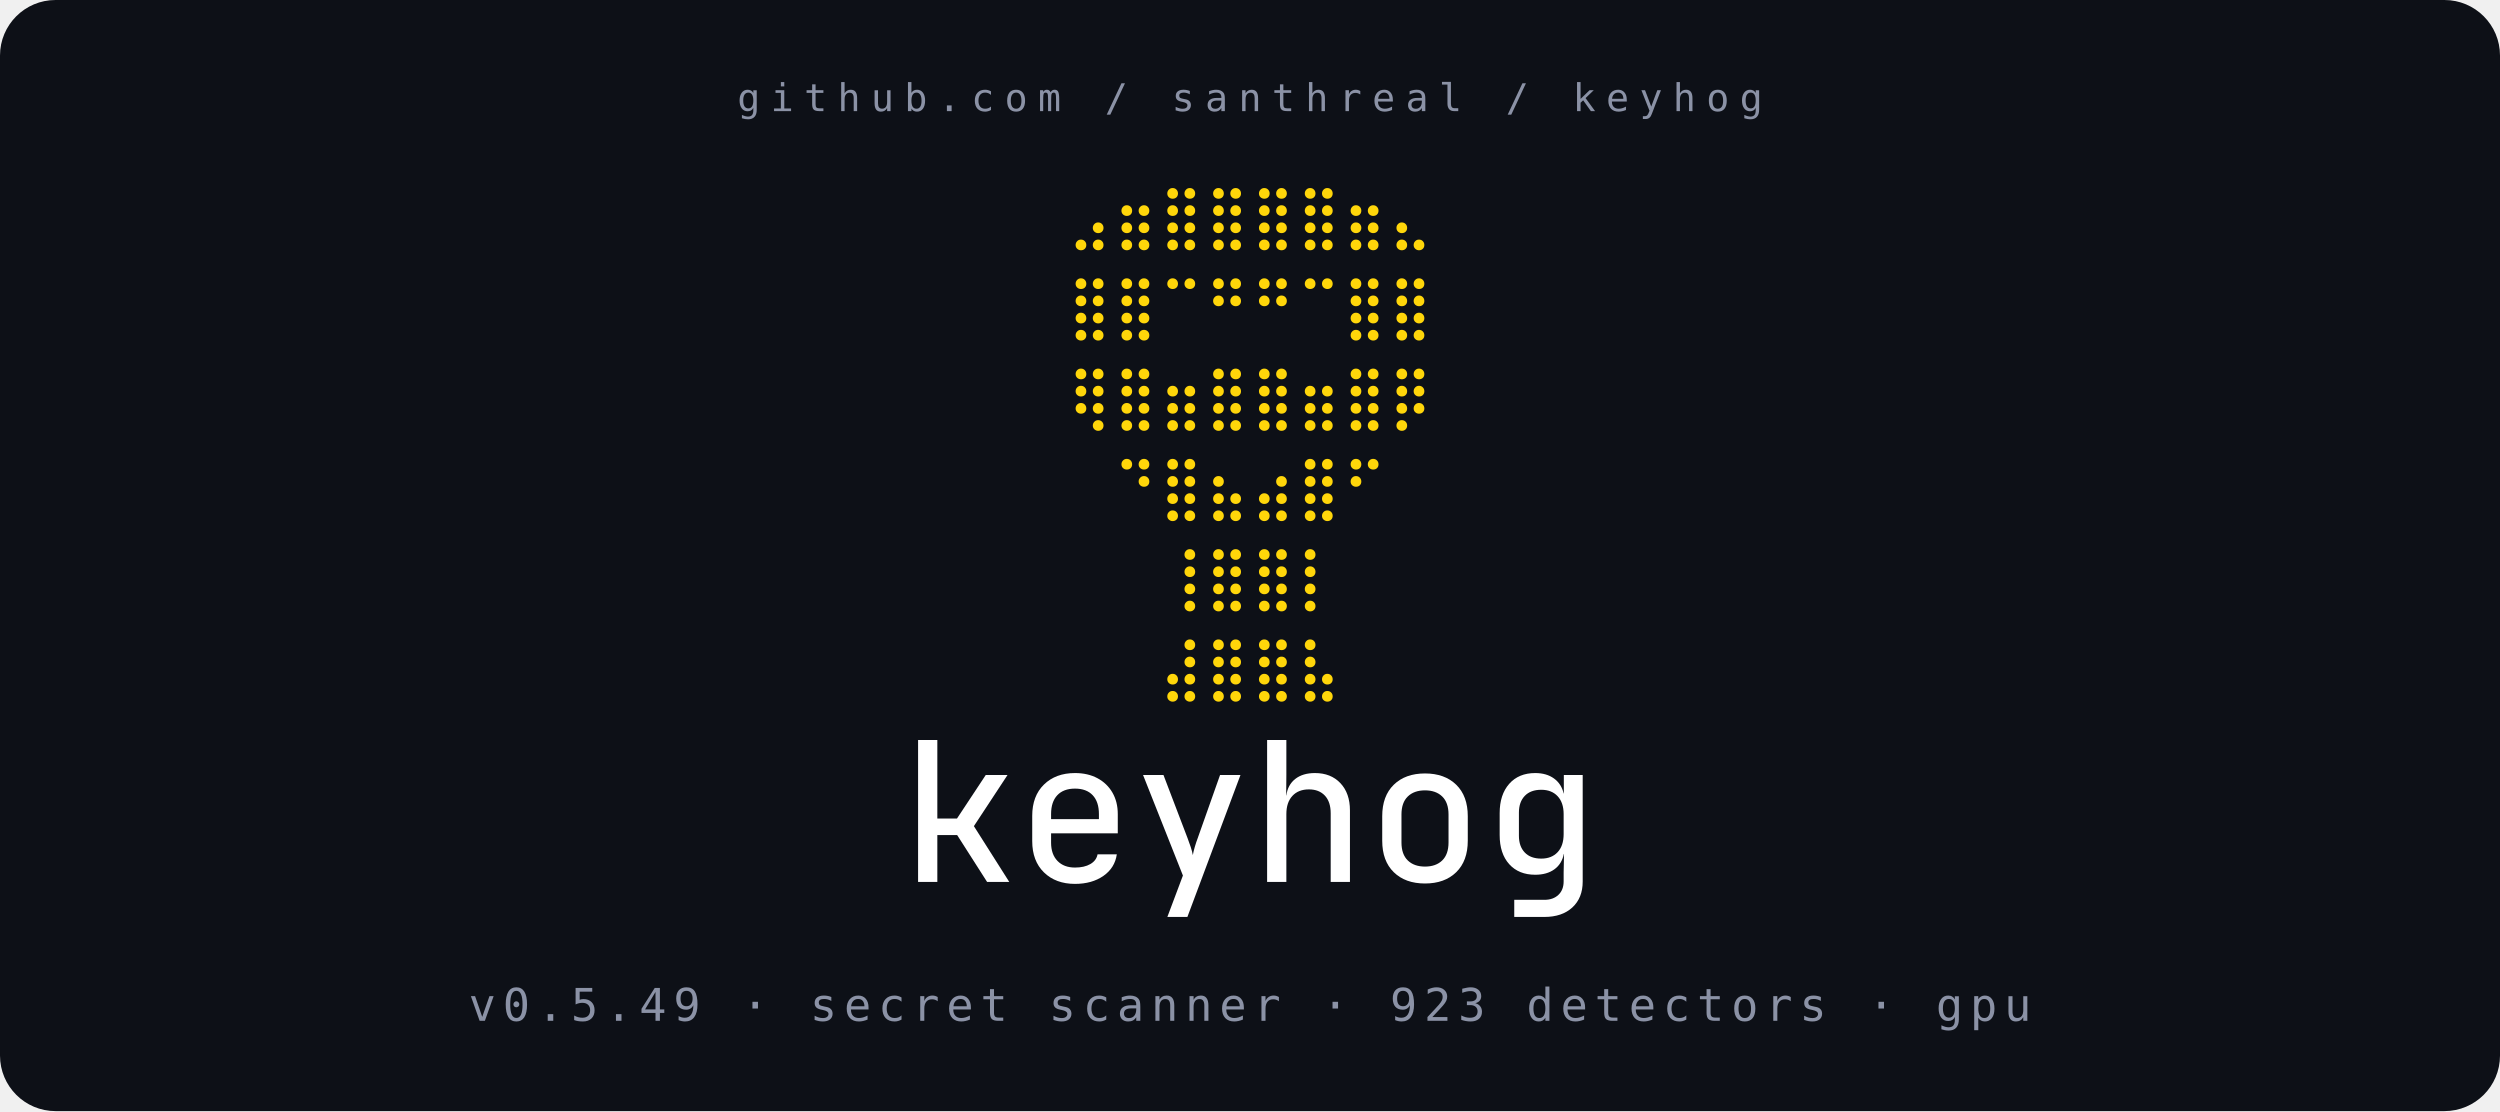
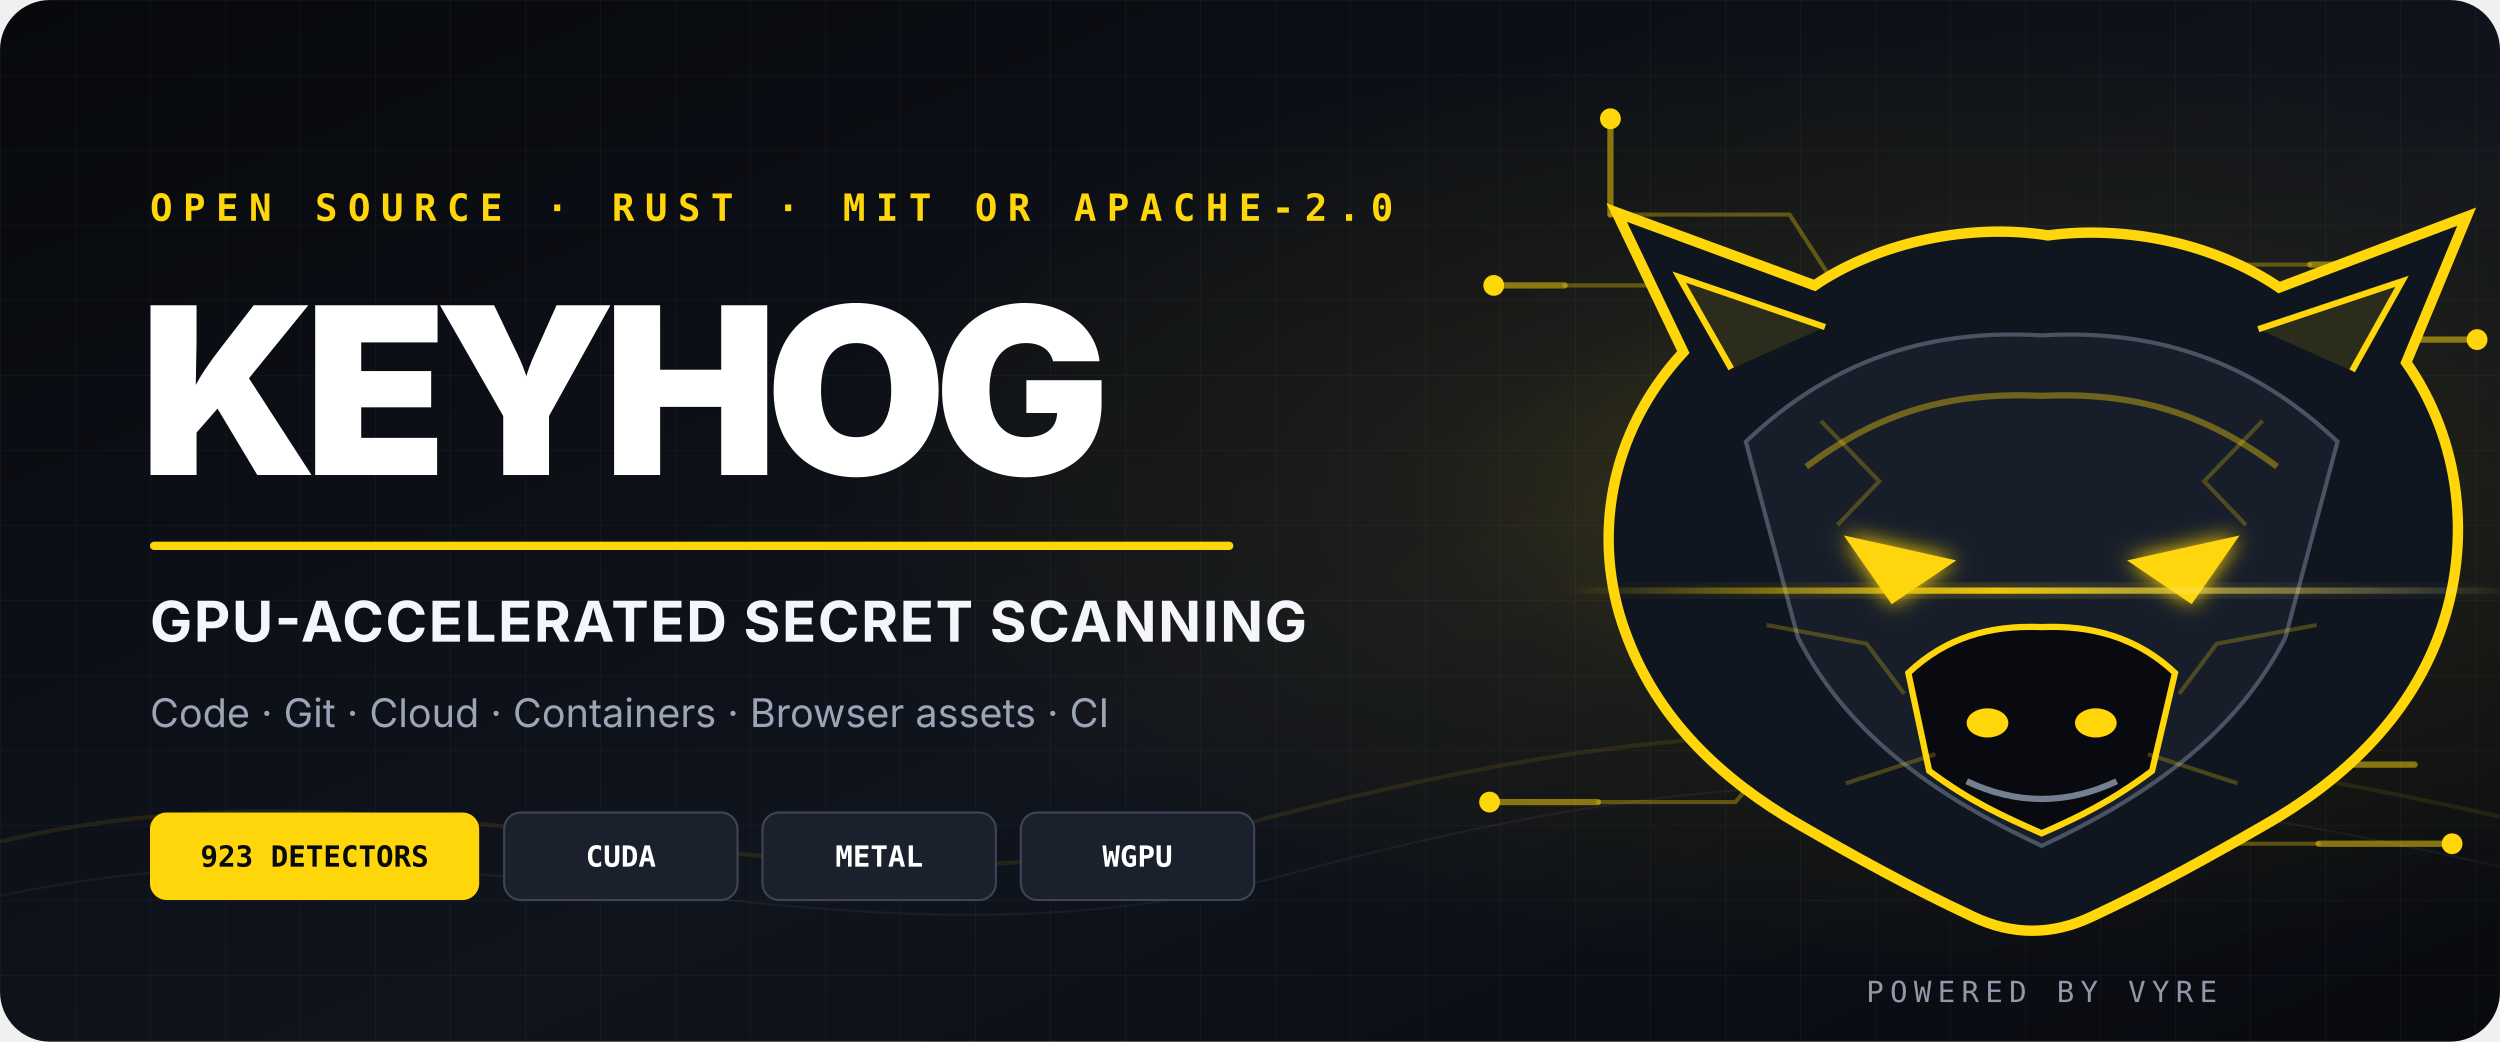
- <svg xmlns="http://www.w3.org/2000/svg" viewBox="0 0 720 320" width="720" height="320" role="img" aria-label="keyhog - secret scanner - 923 detectors - gpu">
-   <rect x="0" y="0" width="720" height="320" rx="16" fill="#0d1017" />
-   <g text-anchor="middle">
-     <text fill="#8b92a6" x="360" y="32" font-family="'JetBrains Mono', ui-monospace, 'SF Mono', Menlo, Consolas, monospace" font-size="11" letter-spacing="3">github.com  /  santhreal  /  keyhog</text>
-     <g font-family="'JetBrains Mono', ui-monospace, 'SF Mono', 'Cascadia Code', 'DejaVu Sans Mono', 'Liberation Mono', Menlo, Consolas, monospace" fill="#ffd60a" font-size="22" xml:space="preserve">
-       <text x="360" y="70">⠀⣠⣶⣿⣿⣿⣿⣶⣄⠀</text>
-       <text x="360" y="96">⠀⣿⣿⠉⠛⠛⠉⣿⣿⠀</text>
-       <text x="360" y="122">⠀⢿⣿⣶⣿⣿⣶⣿⡿⠀</text>
-       <text x="360" y="148">⠀⠀⠙⣿⣦⣴⣿⠋⠀⠀</text>
-       <text x="360" y="174">⠀⠀⠀⢸⣿⣿⡇⠀⠀⠀</text>
-       <text x="360" y="200">⠀⠀⠀⣼⣿⣿⣧⠀⠀⠀</text>
+ <svg xmlns="http://www.w3.org/2000/svg" viewBox="0 0 1200 500" width="1200" height="500" role="img" aria-label="KeyHog, GPU-accelerated secret scanner powered by Vyre">
+   <defs>
+     <linearGradient id="bg" x1="0" y1="0" x2="1" y2="1">
+       <stop offset="0" stop-color="#07090d" />
+       <stop offset="0.58" stop-color="#10141d" />
+       <stop offset="1" stop-color="#080a0f" />
+     </linearGradient>
+     <radialGradient id="flare" cx="78%" cy="48%" r="46%">
+       <stop offset="0" stop-color="#ffd60a" stop-opacity="0.22" />
+       <stop offset="0.45" stop-color="#ffd60a" stop-opacity="0.06" />
+       <stop offset="1" stop-color="#ffd60a" stop-opacity="0" />
+     </radialGradient>
+     <pattern id="grid" width="36" height="36" patternUnits="userSpaceOnUse">
+       <path d="M36 0H0V36" fill="none" stroke="#ffffff" stroke-opacity="0.035" stroke-width="1" />
+     </pattern>
+     <filter id="glow" x="-80%" y="-80%" width="260%" height="260%">
+       <feGaussianBlur stdDeviation="5" result="blur" />
+       <feMerge>
+         <feMergeNode in="blur" />
+         <feMergeNode in="SourceGraphic" />
+       </feMerge>
+     </filter>
+     <linearGradient id="scan" x1="0" y1="0" x2="1" y2="0">
+       <stop offset="0" stop-color="#ffd60a" stop-opacity="0" />
+       <stop offset="0.45" stop-color="#ffd60a" stop-opacity="0.9" />
+       <stop offset="1" stop-color="#fff3a0" stop-opacity="0" />
+     </linearGradient>
+   </defs>
+   <rect width="1200" height="500" rx="24" fill="url(#bg)" />
+   <rect width="1200" height="500" rx="24" fill="url(#grid)" />
+   <rect width="1200" height="500" rx="24" fill="url(#flare)" />
+   <path d="M0 404 C210 354 382 454 592 397 S946 335 1200 392" fill="none" stroke="#ffd60a" stroke-opacity="0.09" stroke-width="2" />
+   <path d="M0 430 C232 381 403 478 617 420 S967 363 1200 416" fill="none" stroke="#ffffff" stroke-opacity="0.05" stroke-width="1" />
+   <g transform="translate(72 82)">
+     <text x="0" y="24" fill="#ffd60a" font-family="ui-monospace, SFMono-Regular, Menlo, Consolas, monospace" font-size="18" font-weight="700" letter-spacing="5">OPEN SOURCE · RUST · MIT OR APACHE-2.0</text>
+     <text x="-5" y="146" fill="#ffffff" font-family="Inter, ui-sans-serif, system-ui, sans-serif" font-size="112" font-weight="850" letter-spacing="-6">KEYHOG</text>
+     <rect x="0" y="178" width="520" height="4" rx="2" fill="#ffd60a" />
+     <text x="0" y="226" fill="#f4f6fb" font-family="Inter, ui-sans-serif, system-ui, sans-serif" font-size="27" font-weight="700" letter-spacing="0.8">GPU-ACCELERATED SECRET SCANNING</text>
+     <text x="0" y="267" fill="#9ca5b7" font-family="Inter, ui-sans-serif, system-ui, sans-serif" font-size="19">Code · Git · Cloud · Containers · Browser assets · CI</text>
+     <g transform="translate(0 308)" font-family="ui-monospace, SFMono-Regular, Menlo, Consolas, monospace" font-size="14" font-weight="700">
+       <rect width="158" height="42" rx="8" fill="#ffd60a" />
+       <text x="79" y="26" text-anchor="middle" fill="#080a0f">923 DETECTORS</text>
+       <rect x="170" width="112" height="42" rx="8" fill="#1a202c" stroke="#3e4655" />
+       <text x="226" y="26" text-anchor="middle" fill="#ffffff">CUDA</text>
+       <rect x="294" width="112" height="42" rx="8" fill="#1a202c" stroke="#3e4655" />
+       <text x="350" y="26" text-anchor="middle" fill="#ffffff">METAL</text>
+       <rect x="418" width="112" height="42" rx="8" fill="#1a202c" stroke="#3e4655" />
+       <text x="474" y="26" text-anchor="middle" fill="#ffffff">WGPU</text>
    </g>
-     <g fill="#ffffff" transform="translate(259.20,254)">
-       <g transform="translate(0.000,0) scale(0.056,-0.056)">
-         <path d="M93 0V730H192V326H293L441 550H553L380 287L562 0H448L294 241H192V0Z" />
-       </g>
-       <g transform="translate(33.600,0) scale(0.056,-0.056)">
-         <path d="M300 -10Q201 -10 140.5 49.0Q80 108 80 210V340Q80 442 140.5 501.0Q201 560 300 560Q366 560 415.5 533.5Q465 507 492.5 459.5Q520 412 520 349V250H177V202Q177 142 210.0 108.0Q243 74 300 74Q348 74 379.0 92.0Q410 110 416 142H515Q505 72 446.0 31.0Q387 -10 300 -10ZM177 349V323H423V349Q423 412 391.0 446.0Q359 480 300 480Q241 480 209.0 446.0Q177 412 177 349Z" />
-       </g>
-       <g transform="translate(67.200,0) scale(0.056,-0.056)">
-         <path d="M175 -180 255 33 50 550H155L279 225Q287 204 295.0 180.0Q303 156 306 138Q309 156 316.0 180.0Q323 204 331 225L446 550H551L278 -180Z" />
-       </g>
-       <g transform="translate(100.800,0) scale(0.056,-0.056)">
-         <path d="M88 0V730H187V550L186 445H187Q194 499 232.5 529.5Q271 560 334 560Q416 560 465.0 508.0Q514 456 514 368V0H415V353Q415 412 385.0 444.0Q355 476 303 476Q249 476 218.0 442.5Q187 409 187 349V0Z" />
-       </g>
-       <g transform="translate(134.400,0) scale(0.056,-0.056)">
-         <path d="M300 -8Q199 -8 139.5 50.0Q80 108 80 212V338Q80 442 139.5 500.0Q199 558 300 558Q401 558 460.5 500.0Q520 442 520 338V212Q520 108 460.5 50.0Q401 -8 300 -8ZM300 79Q356 79 388.5 110.5Q421 142 421 203V347Q421 408 388.5 439.5Q356 471 300 471Q244 471 211.5 439.5Q179 408 179 347V203Q179 142 211.5 110.5Q244 79 300 79Z" />
-       </g>
-       <g transform="translate(168.000,0) scale(0.056,-0.056)">
-         <path d="M159 -180V-92H314Q359 -92 386.0 -66.5Q413 -41 413 3V49L415 144H414Q404 93 365.5 65.0Q327 37 267 37Q182 37 133.0 91.5Q84 146 84 241V354Q84 449 133.0 504.5Q182 560 267 560Q325 560 363.5 532.0Q402 504 413 455H414V550H511V2Q511 -82 458.0 -131.0Q405 -180 314 -180ZM298 120Q351 120 382.0 153.0Q413 186 413 246V349Q413 408 382.0 441.0Q351 474 298 474Q243 474 213.0 442.5Q183 411 183 357V237Q183 183 213.0 151.5Q243 120 298 120Z" />
-       </g>
+   </g>
+   <g transform="translate(715 55)">
+     <g fill="none" stroke-linecap="round">
+       <path d="M36 82H2M58 48V2M394 72h60M420 108h54M52 330H0M398 350h64M410 312h34" stroke="#ffd60a" stroke-opacity="0.5" stroke-width="3" />
+       <path d="M36 82h65l31 35M58 48h86l22 34M394 72h-62l-28 34M420 108h-65l-26 30M52 330h66l31-37M398 350h-70l-30-35M410 312h-54l-26-23" stroke="#ffd60a" stroke-opacity="0.32" stroke-width="2" />
+       <circle cx="2" cy="82" r="5" fill="#ffd60a" stroke="none" />
+       <circle cx="58" cy="2" r="5" fill="#ffd60a" stroke="none" />
+       <circle cx="454" cy="72" r="5" fill="#ffd60a" stroke="none" />
+       <circle cx="474" cy="108" r="5" fill="#ffd60a" stroke="none" />
+       <circle cx="0" cy="330" r="5" fill="#ffd60a" stroke="none" />
+       <circle cx="462" cy="350" r="5" fill="#ffd60a" stroke="none" />
    </g>
-     <text fill="#8b92a6" x="360" y="294" font-family="'JetBrains Mono', ui-monospace, 'SF Mono', Menlo, Consolas, monospace" font-size="13" letter-spacing="2">v0.5.49  ·  secret scanner  ·  923 detectors  ·  gpu</text>
+     <path d="M93 114 L61 47 L156 82 C187 61 231 52 268 58 C306 53 348 62 379 83 L469 49 L440 119 C466 156 472 205 456 249 C441 290 409 320 372 341 C346 356 319 371 289 385 C270 394 251 394 232 385 C202 371 175 356 149 341 C111 319 80 290 65 248 C49 204 57 153 93 114Z" fill="#101620" stroke="#ffd60a" stroke-width="5" />
+     <path d="M116 122L91 78L161 102M414 123L438 80L369 103" fill="#ffd60a" fill-opacity="0.12" stroke="#ffd60a" stroke-width="3" />
+     <path d="M123 157 C167 115 215 103 265 106 C316 103 364 116 407 157 L382 251 C357 300 312 329 265 351 C218 329 173 300 148 251Z" fill="#171e2a" stroke="#4a5363" stroke-width="2" />
+     <path d="M152 169 C187 143 220 133 265 135 C309 133 343 143 378 169" fill="none" stroke="#ffd60a" stroke-opacity="0.38" stroke-width="3" />
+     <g filter="url(#glow)">
+       <path d="M170 202L224 214L193 235Z" fill="#ffd60a" />
+       <path d="M360 202L306 214L337 235Z" fill="#ffd60a" />
+     </g>
+     <path d="M201 268 C219 251 240 245 265 246 C289 245 311 251 329 268 L318 315 C298 330 283 337 265 345 C247 337 231 330 211 315Z" fill="#080a0f" stroke="#ffd60a" stroke-width="3" />
+     <ellipse cx="239" cy="292" rx="10" ry="7" fill="#ffd60a" />
+     <ellipse cx="291" cy="292" rx="10" ry="7" fill="#ffd60a" />
+     <path d="M229 320 Q265 337 301 320" fill="none" stroke="#747f91" stroke-width="3" />
+     <g fill="none" stroke="#ffd60a" stroke-opacity="0.24" stroke-width="2">
+       <path d="M159 147L187 176L167 197M371 147L343 176L363 197" />
+       <path d="M133 245L181 254L199 278M397 245L349 254L331 278" />
+       <path d="M171 321L214 307M359 321L316 307" />
+     </g>
+     <rect x="38" y="227" width="454" height="3" fill="url(#scan)" filter="url(#glow)" />
+     <text x="265" y="426" text-anchor="middle" fill="#8f99aa" font-family="ui-monospace, SFMono-Regular, Menlo, Consolas, monospace" font-size="14" letter-spacing="3">POWERED BY VYRE</text>
  </g>
</svg>
